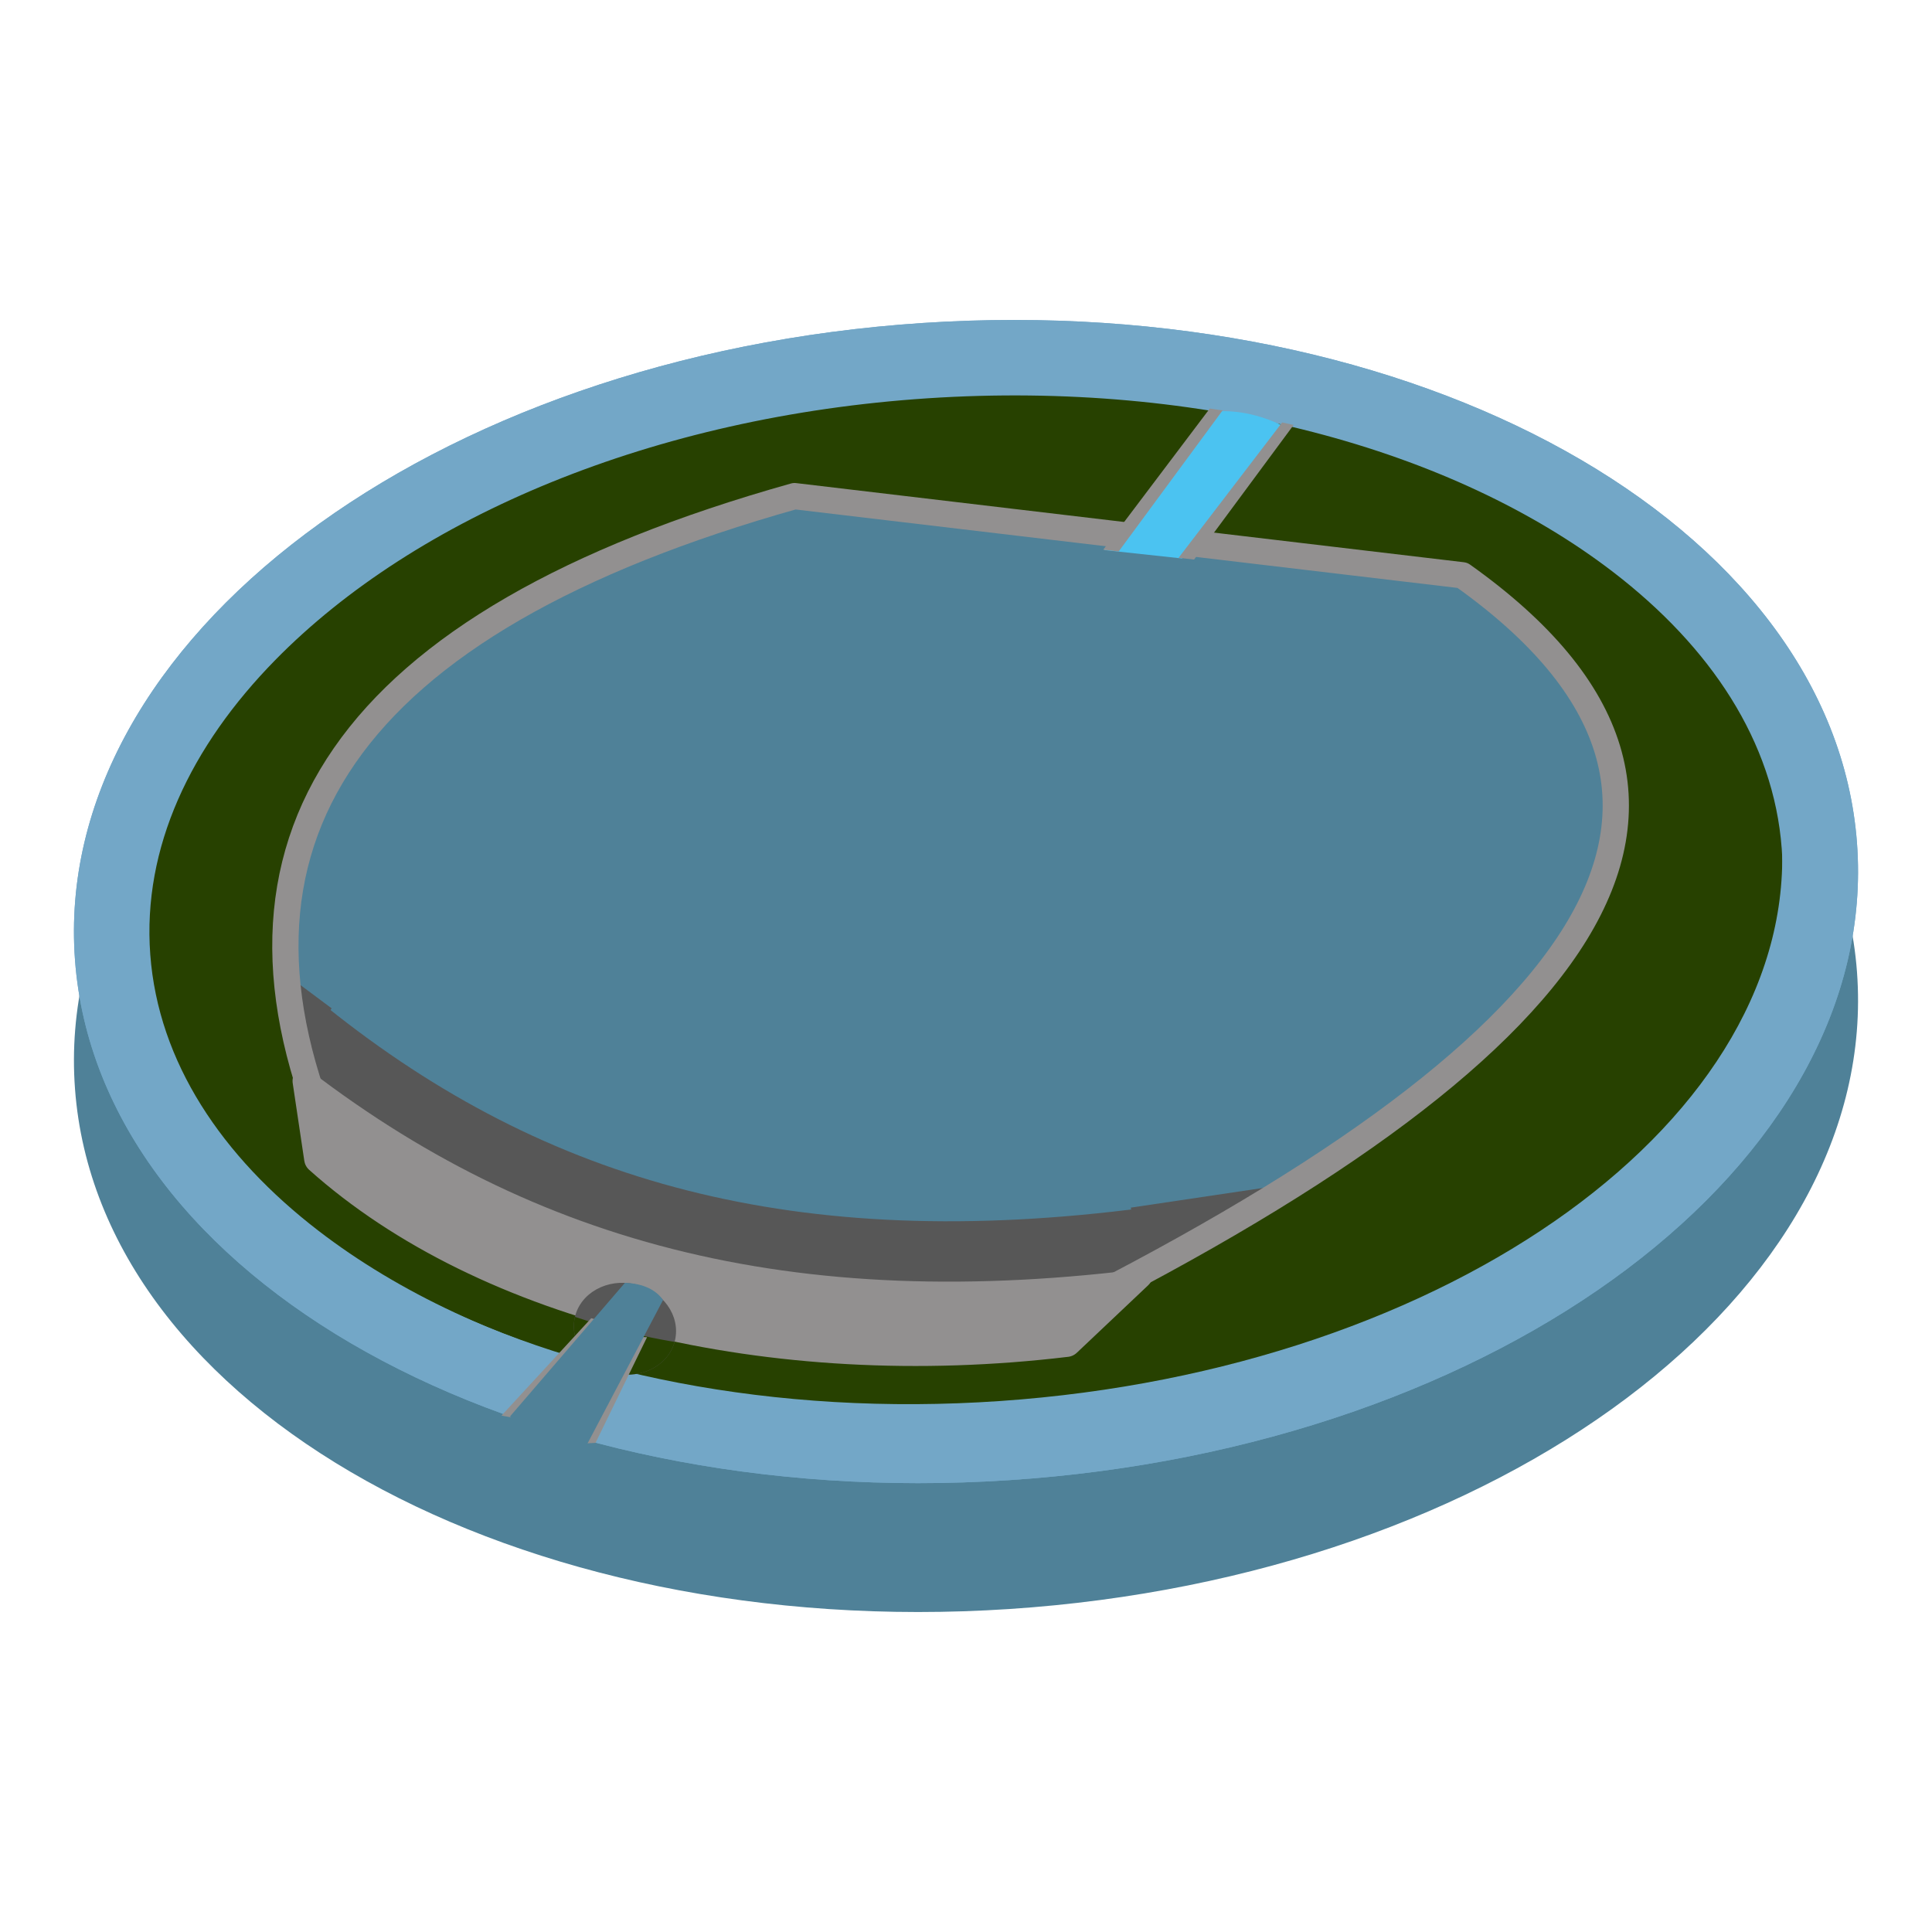
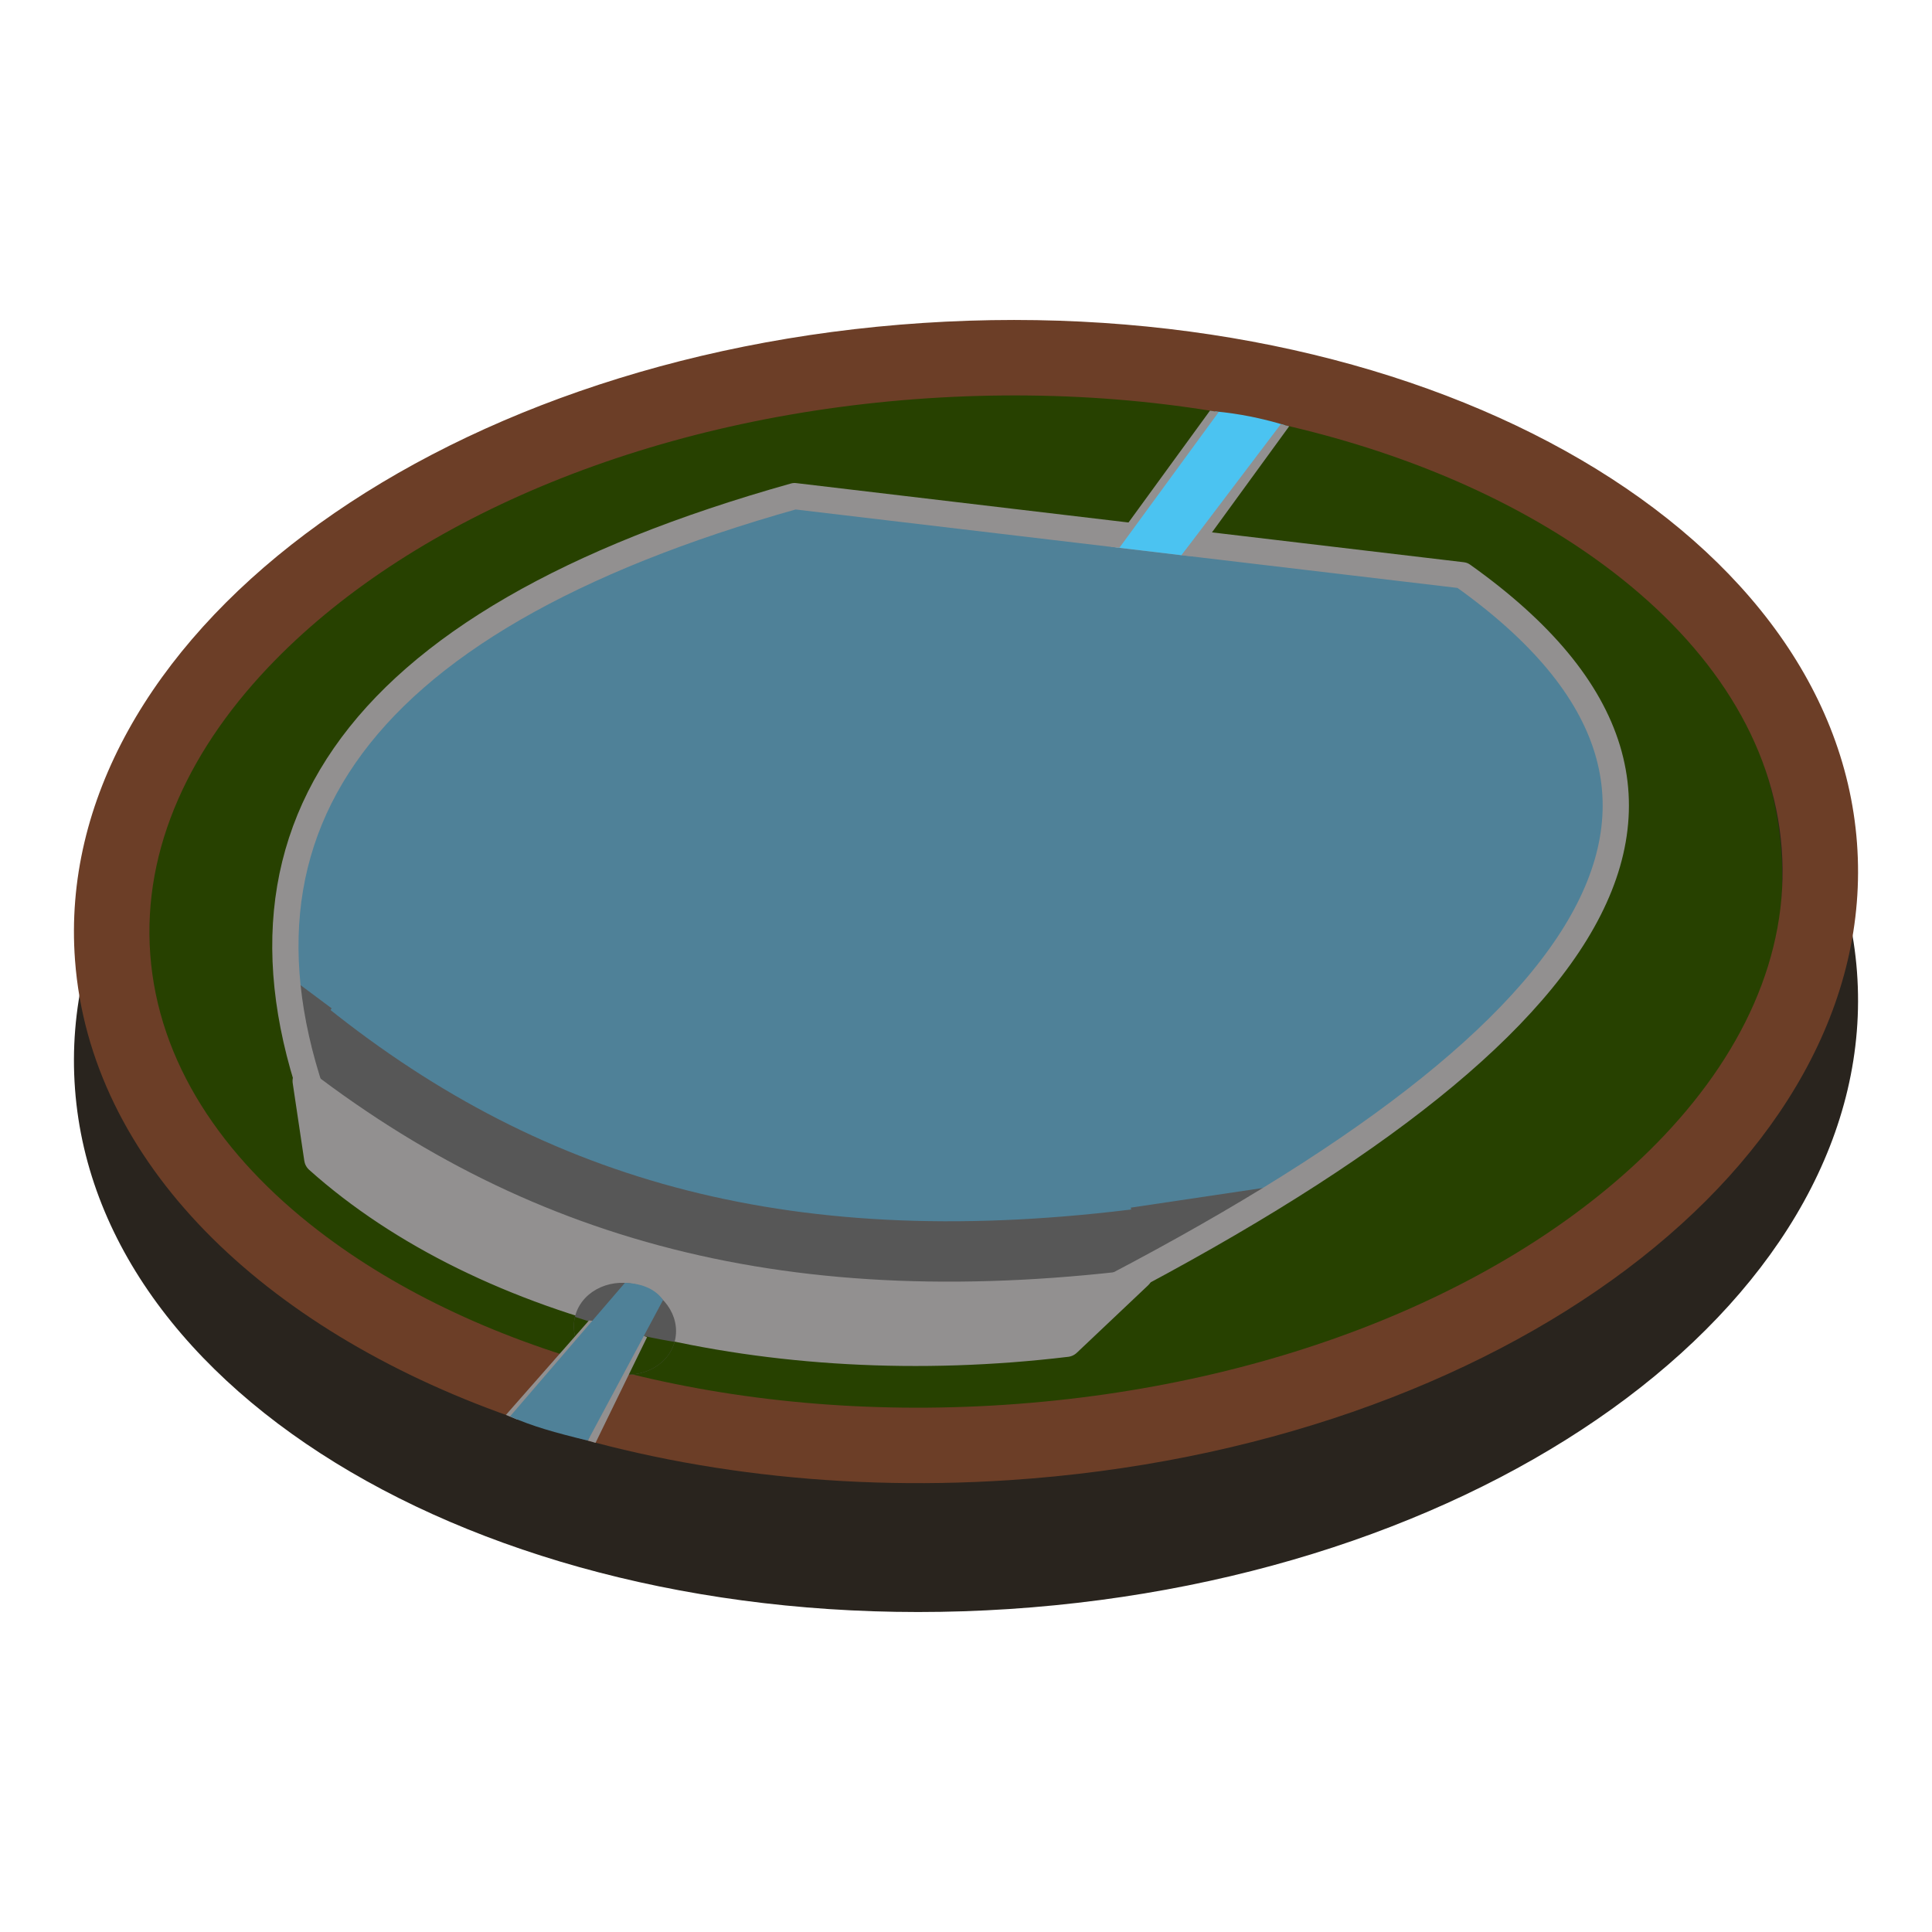
<svg xmlns="http://www.w3.org/2000/svg" width="100%" height="100%" viewBox="0 0 64 64" version="1.1" xml:space="preserve" style="fill-rule:evenodd;clip-rule:evenodd;stroke-linecap:round;stroke-linejoin:round;stroke-miterlimit:1.5;">
  <g id="b">
-     <path d="M30.567,14.968C46.868,13.895 60.723,21.603 61.515,32.193C62.308,42.783 49.731,52.229 33.432,53.301C17.132,54.372 3.276,46.663 2.485,36.077C1.694,25.491 14.266,16.043 30.567,14.968Z" style="fill:rgb(79,129,152);fill-rule:nonzero;" />
-     <path d="M30.567,10.699C46.868,9.626 60.723,17.334 61.515,27.924C62.308,38.515 49.731,47.96 33.432,49.032C17.132,50.104 3.276,42.394 2.485,31.808C1.694,21.223 14.266,11.774 30.567,10.699Z" style="fill:rgb(115,167,199);" />
-     <path d="M30.811,14.848C44.611,13.939 56.284,19.876 56.9,28.112C57.516,36.348 46.833,43.755 33.04,44.663C19.248,45.572 7.567,39.632 6.951,31.399C6.336,23.166 17.018,15.756 30.811,14.848Z" style="fill:rgb(39,65,0);fill-rule:nonzero;" />
-     <path d="M30.706,12.624C45.679,11.594 58.344,18.321 59.012,27.655C59.681,36.988 48.09,45.382 33.124,46.411C18.16,47.441 5.487,40.709 4.818,31.38C4.151,22.05 15.741,13.653 30.706,12.624Z" style="fill:rgb(39,65,0);fill-rule:nonzero;" />
-     <path d="M30.567,10.699C46.868,9.626 60.723,17.334 61.515,27.924C62.308,38.515 49.731,47.96 33.432,49.032C17.132,50.104 3.276,42.394 2.485,31.808C1.694,21.223 14.266,11.774 30.567,10.699ZM30.731,13.194C21.645,13.793 13.776,17.118 9.118,21.865C6.319,24.718 4.713,28.077 4.978,31.622C5.244,35.179 7.342,38.304 10.55,40.771C15.875,44.867 24.172,47.136 33.268,46.537C42.353,45.94 50.223,42.617 54.882,37.87C57.682,35.017 59.288,31.657 59.022,28.111C58.756,24.551 56.657,21.426 53.45,18.959C48.124,14.862 39.828,12.595 30.731,13.194Z" style="fill:rgb(115,167,199);" />
+     <path d="M30.567,14.968C46.868,13.895 60.723,21.603 61.515,32.193C62.308,42.783 49.731,52.229 33.432,53.301C17.132,54.372 3.276,46.663 2.485,36.077C1.694,25.491 14.266,16.043 30.567,14.968Z" style="fill:#29241e;fill-rule:nonzero;" />
+     <path d="M30.706,12.628C45.679,11.558 58.344,18.545 59.012,28.239C59.681,37.932 48.09,46.65 33.124,47.719C18.16,48.789 5.487,41.797 4.818,32.108C4.151,22.418 15.741,13.697 30.706,12.628Z" style="fill:#274100;fill-rule:nonzero;" />
+     <path d="M30.567,10.699C46.868,9.626 60.723,17.334 61.515,27.924C62.308,38.515 49.731,47.96 33.432,49.032C27.407,49.428 21.717,48.625 16.896,46.92C8.674,44.012 2.984,38.481 2.485,31.808C1.694,21.223 14.266,11.774 30.567,10.699ZM30.731,13.194C21.645,13.793 13.776,17.118 9.118,21.865C6.319,24.718 4.713,28.077 4.978,31.622C5.244,35.179 7.342,38.304 10.55,40.771C15.875,44.867 24.172,47.136 33.268,46.537C42.353,45.94 50.223,42.617 54.882,37.87C57.682,35.017 59.288,31.657 59.022,28.111C58.756,24.551 56.657,21.426 53.45,18.959C48.124,14.862 39.828,12.595 30.731,13.194Z" style="fill:#6c3e27;" />
  </g>
  <g id="Layer1">
-     <path d="M26.32,16.435L48.444,19.057C58.668,25.985 52.904,34.358 34.448,43.88C25.766,44.588 18.016,42.504 11.043,38.087C6.596,27.814 11.24,20.453 26.32,16.435Z" style="fill:rgb(79,129,152);" />
-     <path d="M10.191,35.807C16.714,40.267 29.031,42.941 37.69,42.214L35.326,44.45C25.546,45.624 16.083,43.308 10.575,38.38L10.191,35.807Z" style="fill:rgb(146,144,144);stroke:rgb(146,144,144);stroke-width:1px;" />
-     <path d="M10.191,34.134C17.699,40.159 26.279,42.542 38.058,41" style="fill:none;stroke:rgb(87,87,87);stroke-width:2px;stroke-linecap:butt;" />
-     <path d="M42.707,39.223L39.571,41.456L38.058,41.941L37.456,40.005L42.707,39.223Z" style="fill:rgb(87,87,87);" />
-     <path d="M9.302,32.146L9.87,35.046L10.986,33.402L9.302,32.146Z" style="fill:rgb(87,87,87);" />
-     <path d="M26.32,16.435L48.444,19.057C58.953,26.524 52.619,34.887 34.448,43.88C25.698,44.855 17.962,42.725 11.043,38.087C6.605,27.943 11.384,20.629 26.32,16.435Z" style="fill:none;stroke:rgb(146,144,144);stroke-width:0.87px;" />
-     <g transform="matrix(0.916916,0,0,0.882335,3.03937,2.1768)">
-       <path d="M43.262,13.643L39.39,18.5L36.582,18.185L40.593,12.978C41.605,12.909 42.538,13.232 43.262,13.643Z" style="fill:rgb(75,195,241);" />
+     <path d="M26.32,16.435L48.444,19.057C58.668,25.985 52.904,34.358 34.448,43.88C25.766,44.588 18.016,42.504 11.043,38.087C6.596,27.814 11.24,20.453 26.32,16.435Z" style="fill:#4f8198;" />
+     <path d="M10.191,35.807C16.714,40.267 29.031,42.941 37.69,42.214L35.326,44.45C25.546,45.624 16.083,43.308 10.575,38.38L10.191,35.807Z" style="fill:#929090;stroke:#929090;stroke-width:1px;" />
+     <path d="M10.191,34.134C17.699,40.159 26.279,42.542 38.058,41" style="fill:none;stroke:#575757;stroke-width:2px;stroke-linecap:butt;" />
+     <path d="M42.707,39.223L39.571,41.456L38.058,41.941L37.456,40.005L42.707,39.223Z" style="fill:#575757;" />
+     <path d="M9.302,32.146L9.87,35.046L10.986,33.402L9.302,32.146Z" style="fill:#575757;" />
+     <path d="M26.32,16.435L48.444,19.057C58.953,26.524 52.619,34.887 34.448,43.88C25.698,44.855 17.962,42.725 11.043,38.087C6.605,27.943 11.384,20.629 26.32,16.435Z" style="fill:none;stroke:#929090;stroke-width:0.87px;" />
+     <g>
+       <path d="M42.574,14.088L39.139,18.392L36.952,18.131L40.26,13.628C41.051,13.703 41.785,13.851 42.574,14.088Z" style="fill:#4bc3f1;" />
    </g>
-     <g transform="matrix(0.900012,0,0,0.902311,3.65405,1.78457)">
-       <path d="M40.939,13.09L37.115,18.268L36.545,18.204L40.467,13.021L40.939,13.09Z" style="fill:rgb(146,144,144);" />
+     <g>
+       <path d="M40.37,13.65L37.082,18.146L36.798,18.112L40.082,13.603L40.37,13.65Z" style="fill:#929090;" />
    </g>
-     <g transform="matrix(0.903187,0,0,0.911334,3.77977,1.64352)">
-       <path d="M43.262,13.643L39.611,18.536L39.042,18.473L42.84,13.553L43.262,13.643Z" style="fill:rgb(146,144,144);" />
+     <g>
+       <path d="M42.707,14.119L39.565,18.437L39.139,18.392L42.426,14.054L42.707,14.119Z" style="fill:#929090;" />
    </g>
-     <path d="M21.039,42.543C21.955,42.753 22.547,43.583 22.361,44.396C22.175,45.208 21.28,45.697 20.364,45.488C19.449,45.278 18.857,44.448 19.043,43.635C19.229,42.823 20.124,42.334 21.039,42.543Z" style="fill:rgb(87,87,87);" />
+     <path d="M21.039,42.543C21.955,42.753 22.547,43.583 22.361,44.396C22.175,45.208 21.28,45.697 20.364,45.488C19.449,45.278 18.857,44.448 19.043,43.635C19.229,42.823 20.124,42.334 21.039,42.543Z" style="fill:#575757;" />
    <g>
      <g>
-         <clipPath id="_clip1">
-           <path d="M21.039,42.543C21.955,42.753 22.547,43.583 22.361,44.396C22.175,45.208 21.28,45.697 20.364,45.488C19.449,45.278 18.857,44.448 19.043,43.635C19.229,42.823 20.124,42.334 21.039,42.543Z" />
-         </clipPath>
-         <g clip-path="url(#_clip1)">
-           <path d="M15.973,42.495C18.987,43.662 22.039,44.861 26.013,44.656L25.055,46.92L16.029,45.625L15.973,42.495Z" style="fill:rgb(39,65,0);" />
+         <g>
+           <clipPath id="_clip1">
+             <path d="M21.039,42.543C21.955,42.753 22.547,43.583 22.361,44.396C22.175,45.208 21.28,45.697 20.364,45.488C19.449,45.278 18.857,44.448 19.043,43.635C19.229,42.823 20.124,42.334 21.039,42.543Z" />
+           </clipPath>
+           <g clip-path="url(#_clip1)">
+             <path d="M15.973,42.495C18.987,43.662 22.039,44.861 26.013,44.656L25.055,46.92L16.029,45.625L15.973,42.495Z" style="fill:#274100;" />
+           </g>
        </g>
      </g>
    </g>
-     <path d="M21.434,44.297L19.728,47.796L19.156,47.827L21.003,44.277L21.434,44.297Z" style="fill:rgb(146,144,144);" />
-     <path d="M20,43.787L17.176,46.998L16.613,46.894L19.586,43.667L20,43.787Z" style="fill:rgb(146,144,144);" />
-     <path d="M20.702,42.495L16.896,46.92C17.566,47.778 18.229,48.198 19.388,47.958L21.965,43.064C21.729,42.736 21.338,42.523 20.702,42.495Z" style="fill:rgb(79,129,152);" />
+     <path d="M21.434,44.297L19.728,47.796L19.473,47.722L21.003,44.112L21.434,44.297Z" style="fill:#929090;" />
+     <path d="M20,43.787L17.131,47.024L16.759,46.871L19.511,43.742L20,43.787Z" style="fill:#929090;" />
+     <path d="M20.702,42.495L16.896,46.92C17.628,47.245 18.372,47.455 19.473,47.722L21.965,43.064C21.729,42.736 21.338,42.523 20.702,42.495Z" style="fill:#4f8198;" />
  </g>
</svg>
